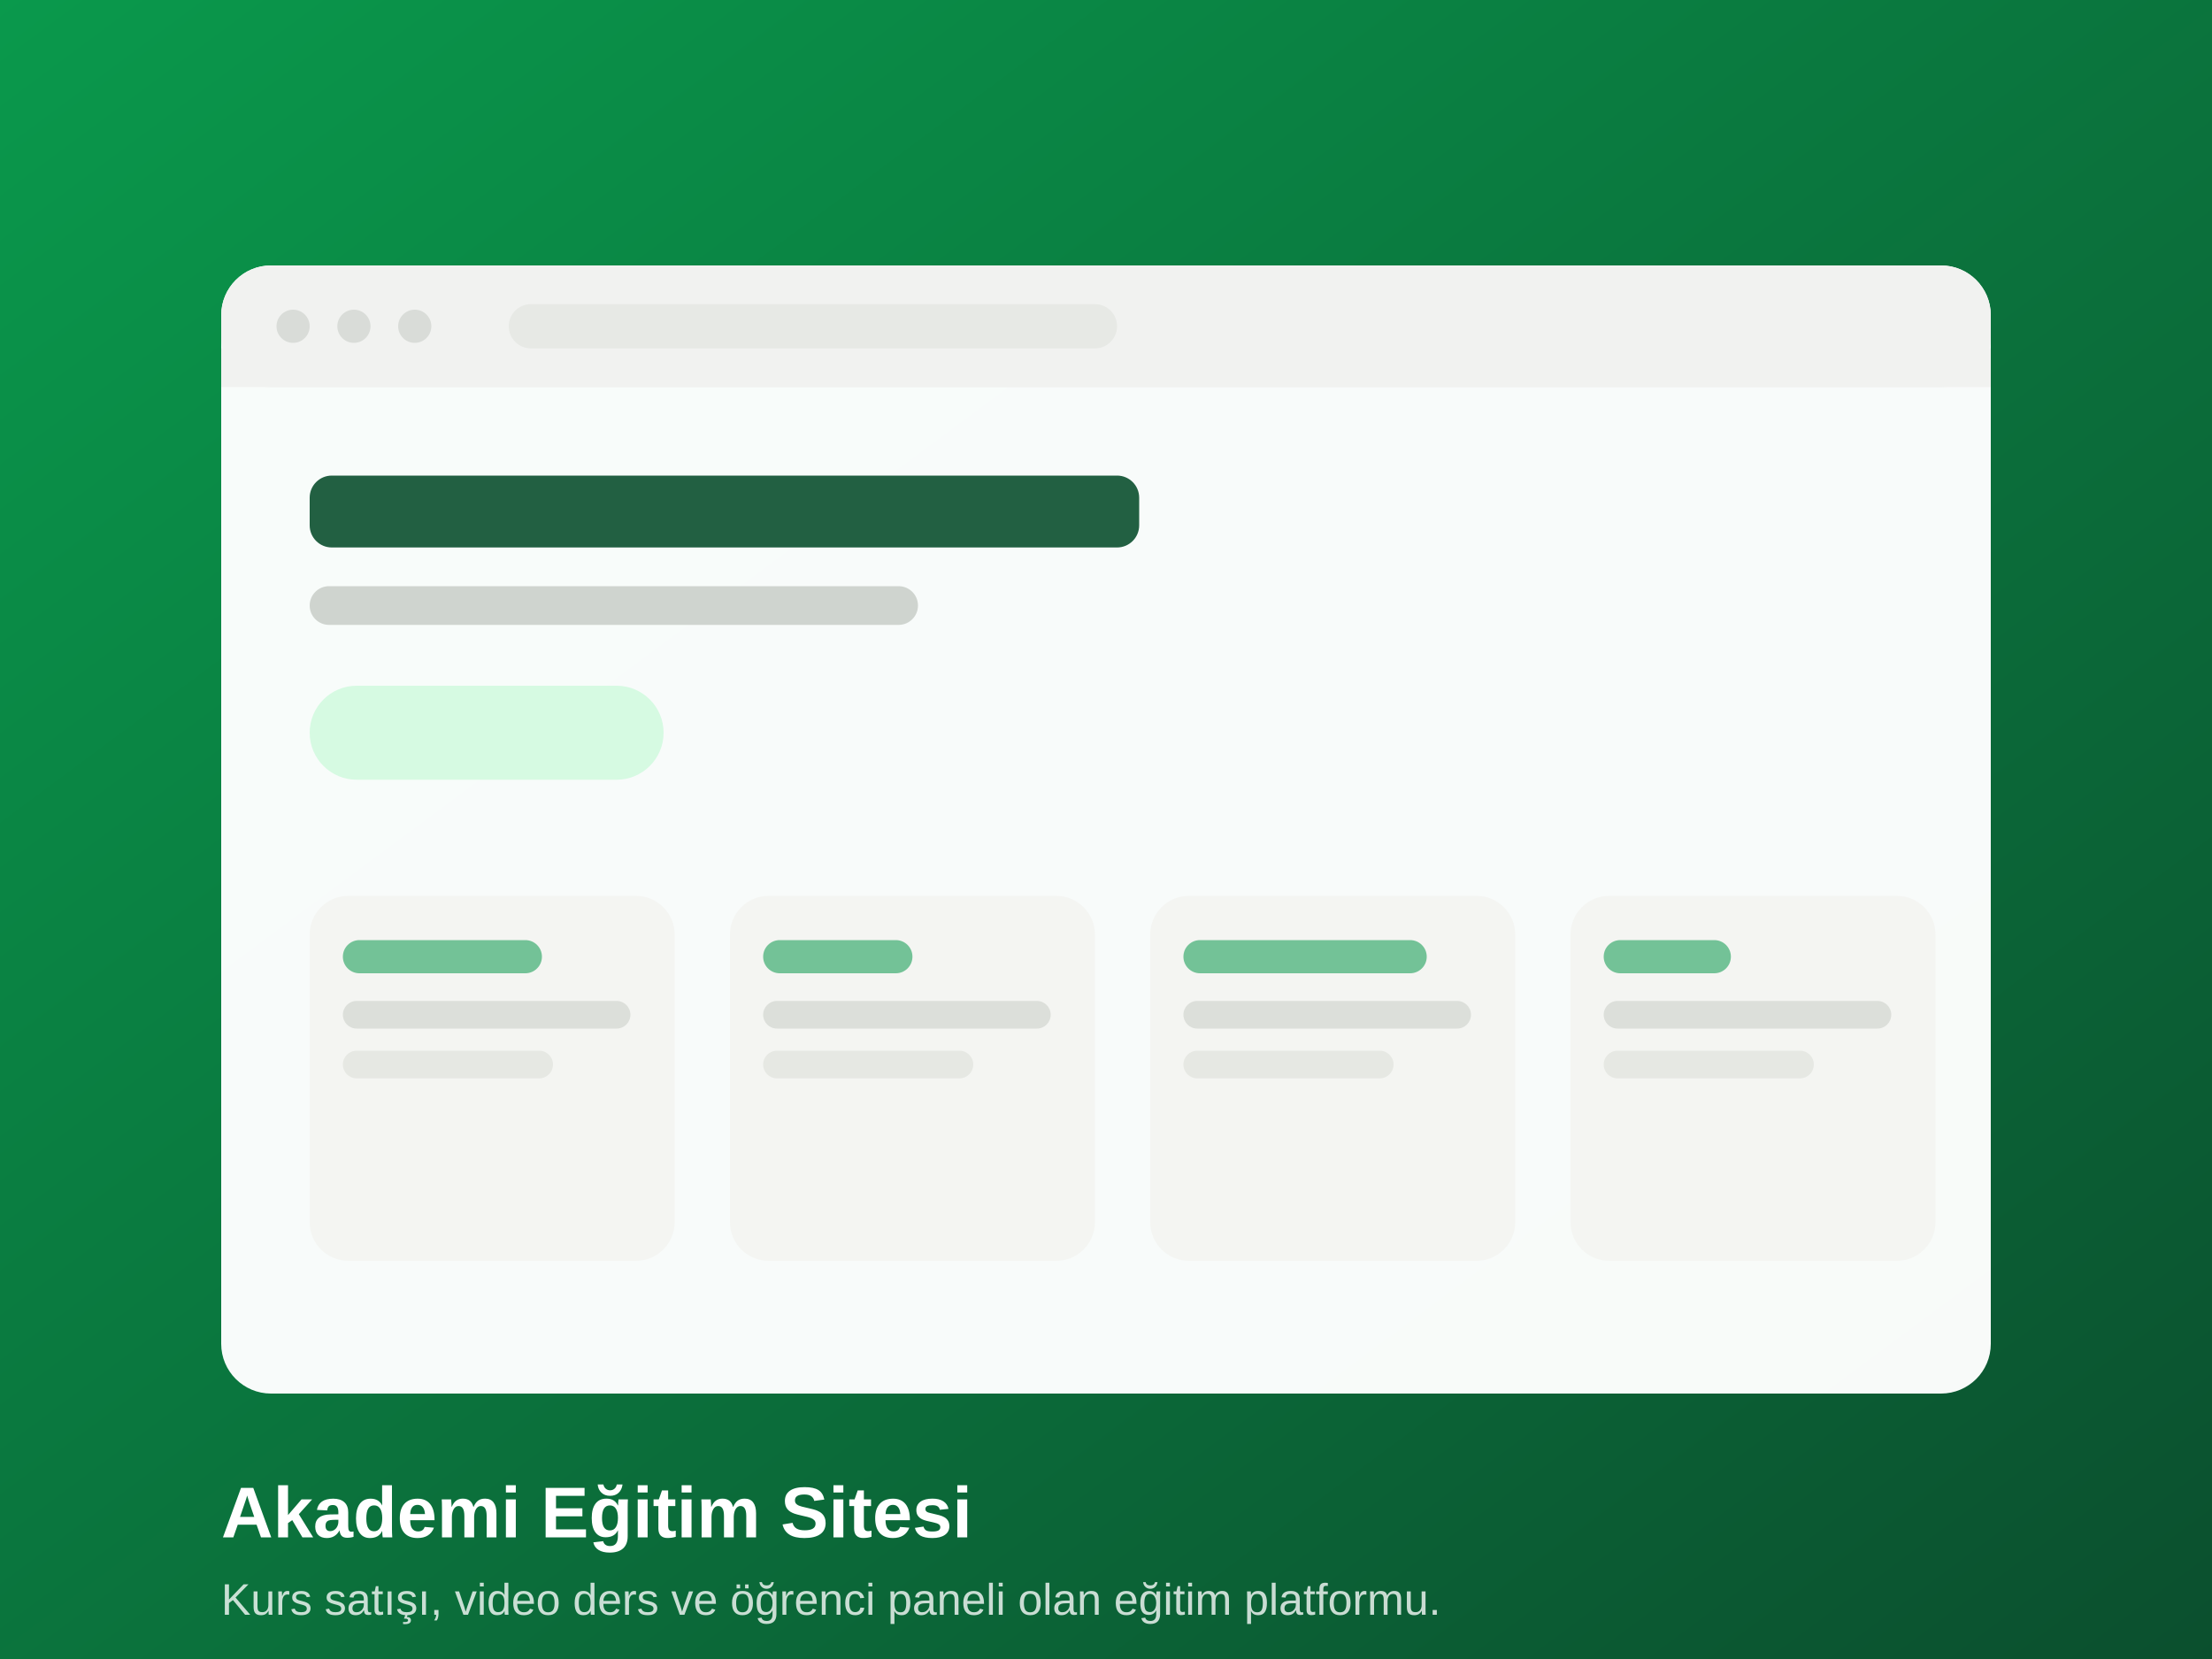
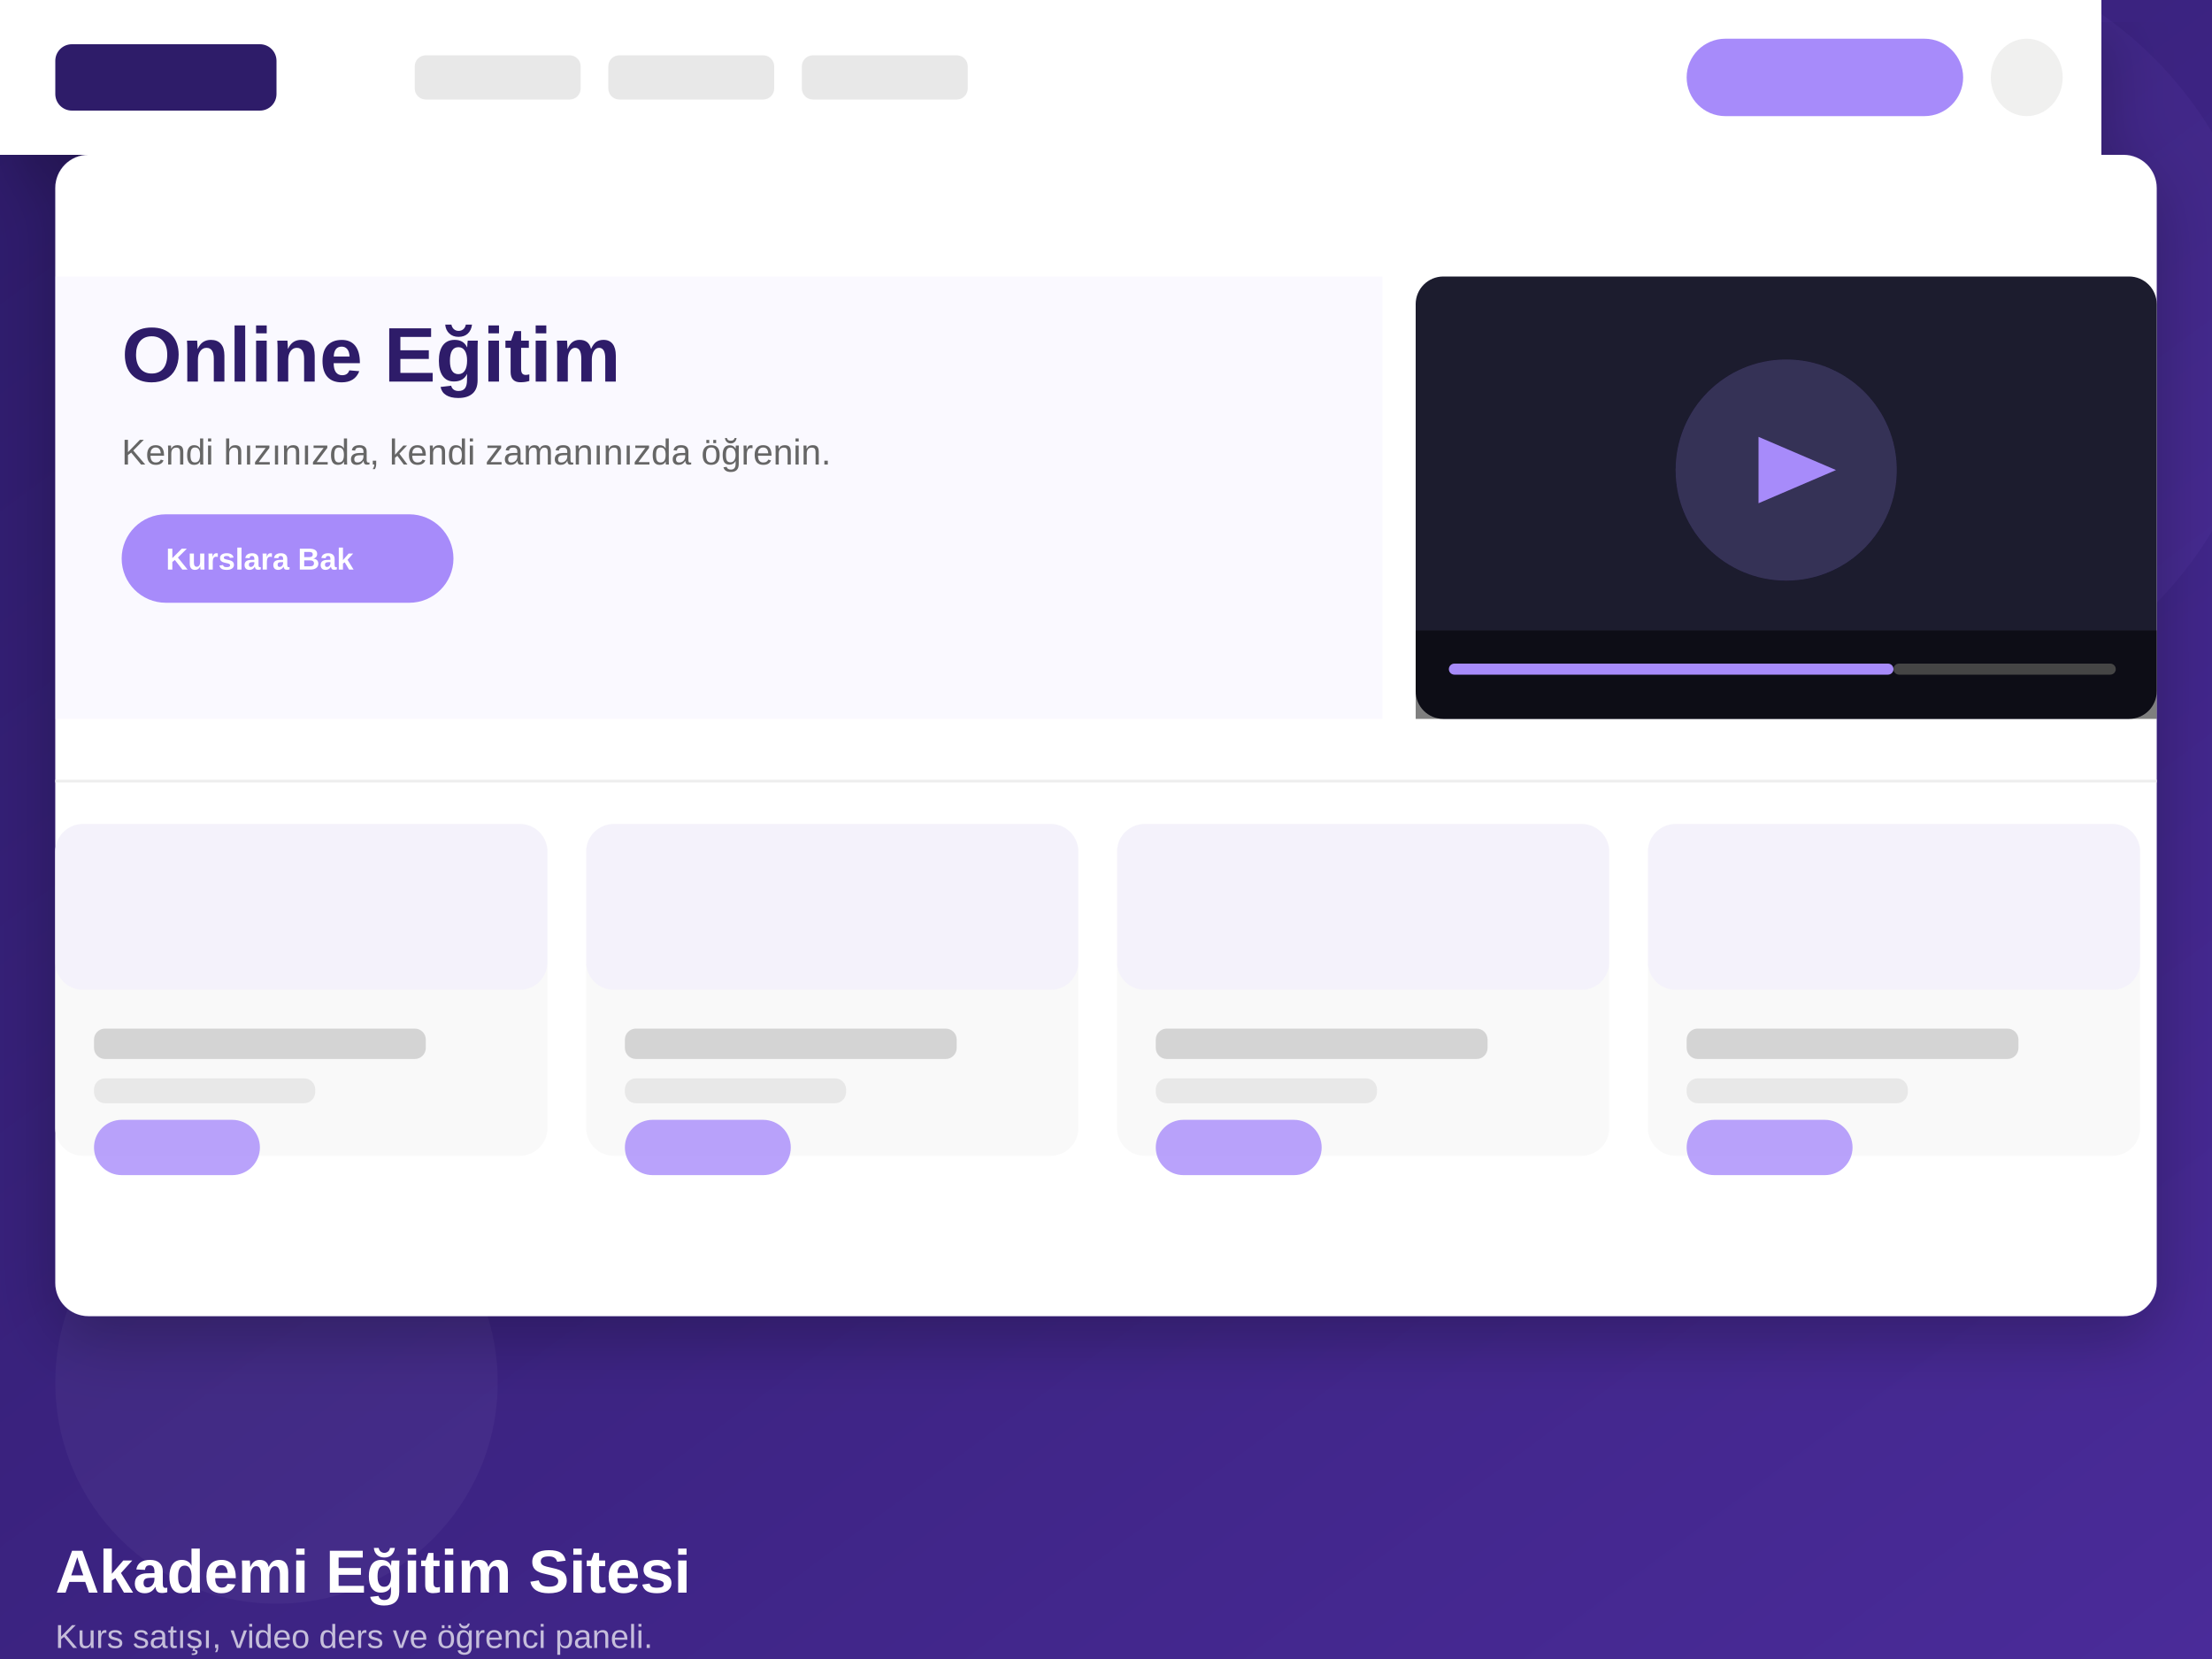
<svg xmlns="http://www.w3.org/2000/svg" viewBox="0 0 800 600" width="800" height="600" role="img" aria-label="Akademi Eğitim Sitesi">
  <defs>
-     <linearGradient id="g" x1="0" y1="0" x2="1" y2="1">
-       <stop offset="0%" stop-color="#0a994c" />
-       <stop offset="100%" stop-color="#0b4f2e" />
+     <linearGradient id="bg" x1="0" y1="0" x2="1" y2="1">
+       <stop offset="0%" stop-color="#2d1b69" />
+       <stop offset="100%" stop-color="#4a2b99" />
    </linearGradient>
+     <filter id="shadow">
+       <feDropShadow dx="0" dy="8" stdDeviation="12" flood-color="#000000" flood-opacity="0.25" />
+     </filter>
  </defs>
-   <rect width="800" height="600" fill="url(#g)" />
-   <g transform="translate(80 96)">
-     <rect width="640" height="408" rx="18" fill="#ffffff" opacity="0.97" />
-     <rect width="640" height="44" rx="18" fill="#f1f2f0" />
-     <rect y="30" width="640" height="14" fill="#f1f2f0" />
-     <circle cx="26" cy="22" r="6" fill="#d9dcd8" />
-     <circle cx="48" cy="22" r="6" fill="#d9dcd8" />
-     <circle cx="70" cy="22" r="6" fill="#d9dcd8" />
-     <rect x="104" y="14" width="220" height="16" rx="8" fill="#e7e9e5" />
-     <rect x="32" y="76" width="300" height="26" rx="8" fill="#0b4f2e" opacity="0.9" />
-     <rect x="32" y="116" width="220" height="14" rx="7" fill="#cfd4cf" />
-     <rect x="32" y="152" width="128" height="34" rx="17" fill="#d6fae2" />
-     <rect x="32" y="228" width="132" height="132" rx="14" fill="#f4f5f2" />
-     <rect x="44" y="244" width="72" height="12" rx="6" fill="#0a994c" opacity="0.55" />
-     <rect x="44" y="266" width="104" height="10" rx="5" fill="#dcdfda" />
-     <rect x="44" y="284" width="76" height="10" rx="5" fill="#e6e8e3" />
-     <rect x="184" y="228" width="132" height="132" rx="14" fill="#f4f5f2" />
-     <rect x="196" y="244" width="54" height="12" rx="6" fill="#0a994c" opacity="0.55" />
-     <rect x="196" y="266" width="104" height="10" rx="5" fill="#dcdfda" />
-     <rect x="196" y="284" width="76" height="10" rx="5" fill="#e6e8e3" />
-     <rect x="336" y="228" width="132" height="132" rx="14" fill="#f4f5f2" />
-     <rect x="348" y="244" width="88" height="12" rx="6" fill="#0a994c" opacity="0.55" />
-     <rect x="348" y="266" width="104" height="10" rx="5" fill="#dcdfda" />
-     <rect x="348" y="284" width="76" height="10" rx="5" fill="#e6e8e3" />
-     <rect x="488" y="228" width="132" height="132" rx="14" fill="#f4f5f2" />
-     <rect x="500" y="244" width="46" height="12" rx="6" fill="#0a994c" opacity="0.55" />
-     <rect x="500" y="266" width="104" height="10" rx="5" fill="#dcdfda" />
-     <rect x="500" y="284" width="76" height="10" rx="5" fill="#e6e8e3" />
+   <rect width="800" height="600" fill="url(#bg)" />
+   <circle cx="680" cy="120" r="140" fill="#a78bfa" fill-opacity="0.05" />
+   <circle cx="100" cy="500" r="80" fill="#ede9fe" fill-opacity="0.04" />
+   <g filter="url(#shadow)">
+     <rect x="20" y="56" width="760" height="420" rx="12" fill="#ffffff" />
+     <rect x="0" y="0" width="760" height="56" rx="0" fill="#ffffff" />
+     <rect x="20" y="16" width="80" height="24" rx="6" fill="#2d1b69" />
+     <rect x="150" y="20" width="60" height="16" rx="4" fill="#e8e8e8" />
+     <rect x="220" y="20" width="60" height="16" rx="4" fill="#e8e8e8" />
+     <rect x="290" y="20" width="60" height="16" rx="4" fill="#e8e8e8" />
+     <rect x="610" y="14" width="100" height="28" rx="14" fill="#a78bfa" />
+     <rect x="720" y="14" width="26" height="28" rx="14" fill="#f0f0ef" />
+     <rect x="20" y="100" width="480" height="160" rx="0" fill="#ede9fe" opacity="0.25" />
+     <text x="44" y="138" font-family="system-ui,Segoe UI,Arial" font-size="28" font-weight="800" fill="#2d1b69">Online Eğitim</text>
+     <text x="44" y="168" font-family="system-ui,Segoe UI,Arial" font-size="13" font-weight="normal" fill="#666666">Kendi hızınızda, kendi zamanınızda öğrenin.</text>
+     <rect x="44" y="186" width="120" height="32" rx="16" fill="#a78bfa" />
+     <text x="60" y="206" font-family="system-ui,Segoe UI,Arial" font-size="11" font-weight="600" fill="#ffffff">Kurslara Bak</text>
+     <rect x="512" y="100" width="268" height="160" rx="10" fill="#1a1a2e" />
+     <circle cx="646" cy="170" r="40" fill="#a78bfa" opacity="0.2" />
+     <polygon points="636,158 664,170 636,182" fill="#a78bfa" />
+     <rect x="512" y="228" width="268" height="32" rx="0" fill="#000000" opacity="0.5" />
+     <rect x="524" y="240" width="160.8" height="4" rx="2" fill="#a78bfa" />
+     <rect x="684.8" y="240" width="80.4" height="4" rx="2" fill="#444444" />
+     <rect x="20" y="282" width="760" height="1" rx="0" fill="#eeeeee" />
+     <rect x="20" y="298" width="178" height="120" rx="10" fill="#f9f9f9" />
+     <rect x="20" y="298" width="178" height="60" rx="10" fill="#ede9fe" opacity="0.4" />
+     <rect x="34" y="372" width="120" height="11" rx="4" fill="#d4d4d4" />
+     <rect x="34" y="390" width="80" height="9" rx="4" fill="#e8e8e8" />
+     <rect x="34" y="405" width="60" height="20" rx="10" fill="#a78bfa" opacity="0.8" />
+     <rect x="212" y="298" width="178" height="120" rx="10" fill="#f9f9f9" />
+     <rect x="212" y="298" width="178" height="60" rx="10" fill="#ede9fe" opacity="0.4" />
+     <rect x="226" y="372" width="120" height="11" rx="4" fill="#d4d4d4" />
+     <rect x="226" y="390" width="80" height="9" rx="4" fill="#e8e8e8" />
+     <rect x="226" y="405" width="60" height="20" rx="10" fill="#a78bfa" opacity="0.8" />
+     <rect x="404" y="298" width="178" height="120" rx="10" fill="#f9f9f9" />
+     <rect x="404" y="298" width="178" height="60" rx="10" fill="#ede9fe" opacity="0.4" />
+     <rect x="418" y="372" width="120" height="11" rx="4" fill="#d4d4d4" />
+     <rect x="418" y="390" width="80" height="9" rx="4" fill="#e8e8e8" />
+     <rect x="418" y="405" width="60" height="20" rx="10" fill="#a78bfa" opacity="0.8" />
+     <rect x="596" y="298" width="178" height="120" rx="10" fill="#f9f9f9" />
+     <rect x="596" y="298" width="178" height="60" rx="10" fill="#ede9fe" opacity="0.4" />
+     <rect x="610" y="372" width="120" height="11" rx="4" fill="#d4d4d4" />
+     <rect x="610" y="390" width="80" height="9" rx="4" fill="#e8e8e8" />
+     <rect x="610" y="405" width="60" height="20" rx="10" fill="#a78bfa" opacity="0.8" />
  </g>
-   <text x="80" y="556" font-family="system-ui,Segoe UI,Arial" font-size="26" font-weight="700" fill="#ffffff">Akademi Eğitim Sitesi</text>
-   <text x="80" y="584" font-family="system-ui,Segoe UI,Arial" font-size="16" fill="#ffffff" opacity="0.78">Kurs satışı, video ders ve öğrenci paneli olan eğitim platformu.</text>
+   <text x="20" y="576" font-family="system-ui,Segoe UI,Arial" font-size="22" font-weight="700" fill="#ffffff">Akademi Eğitim Sitesi</text>
+   <text x="20" y="596" font-family="system-ui,Segoe UI,Arial" font-size="12" fill="#ffffff" opacity="0.7">Kurs satışı, video ders ve öğrenci paneli.</text>
</svg>
